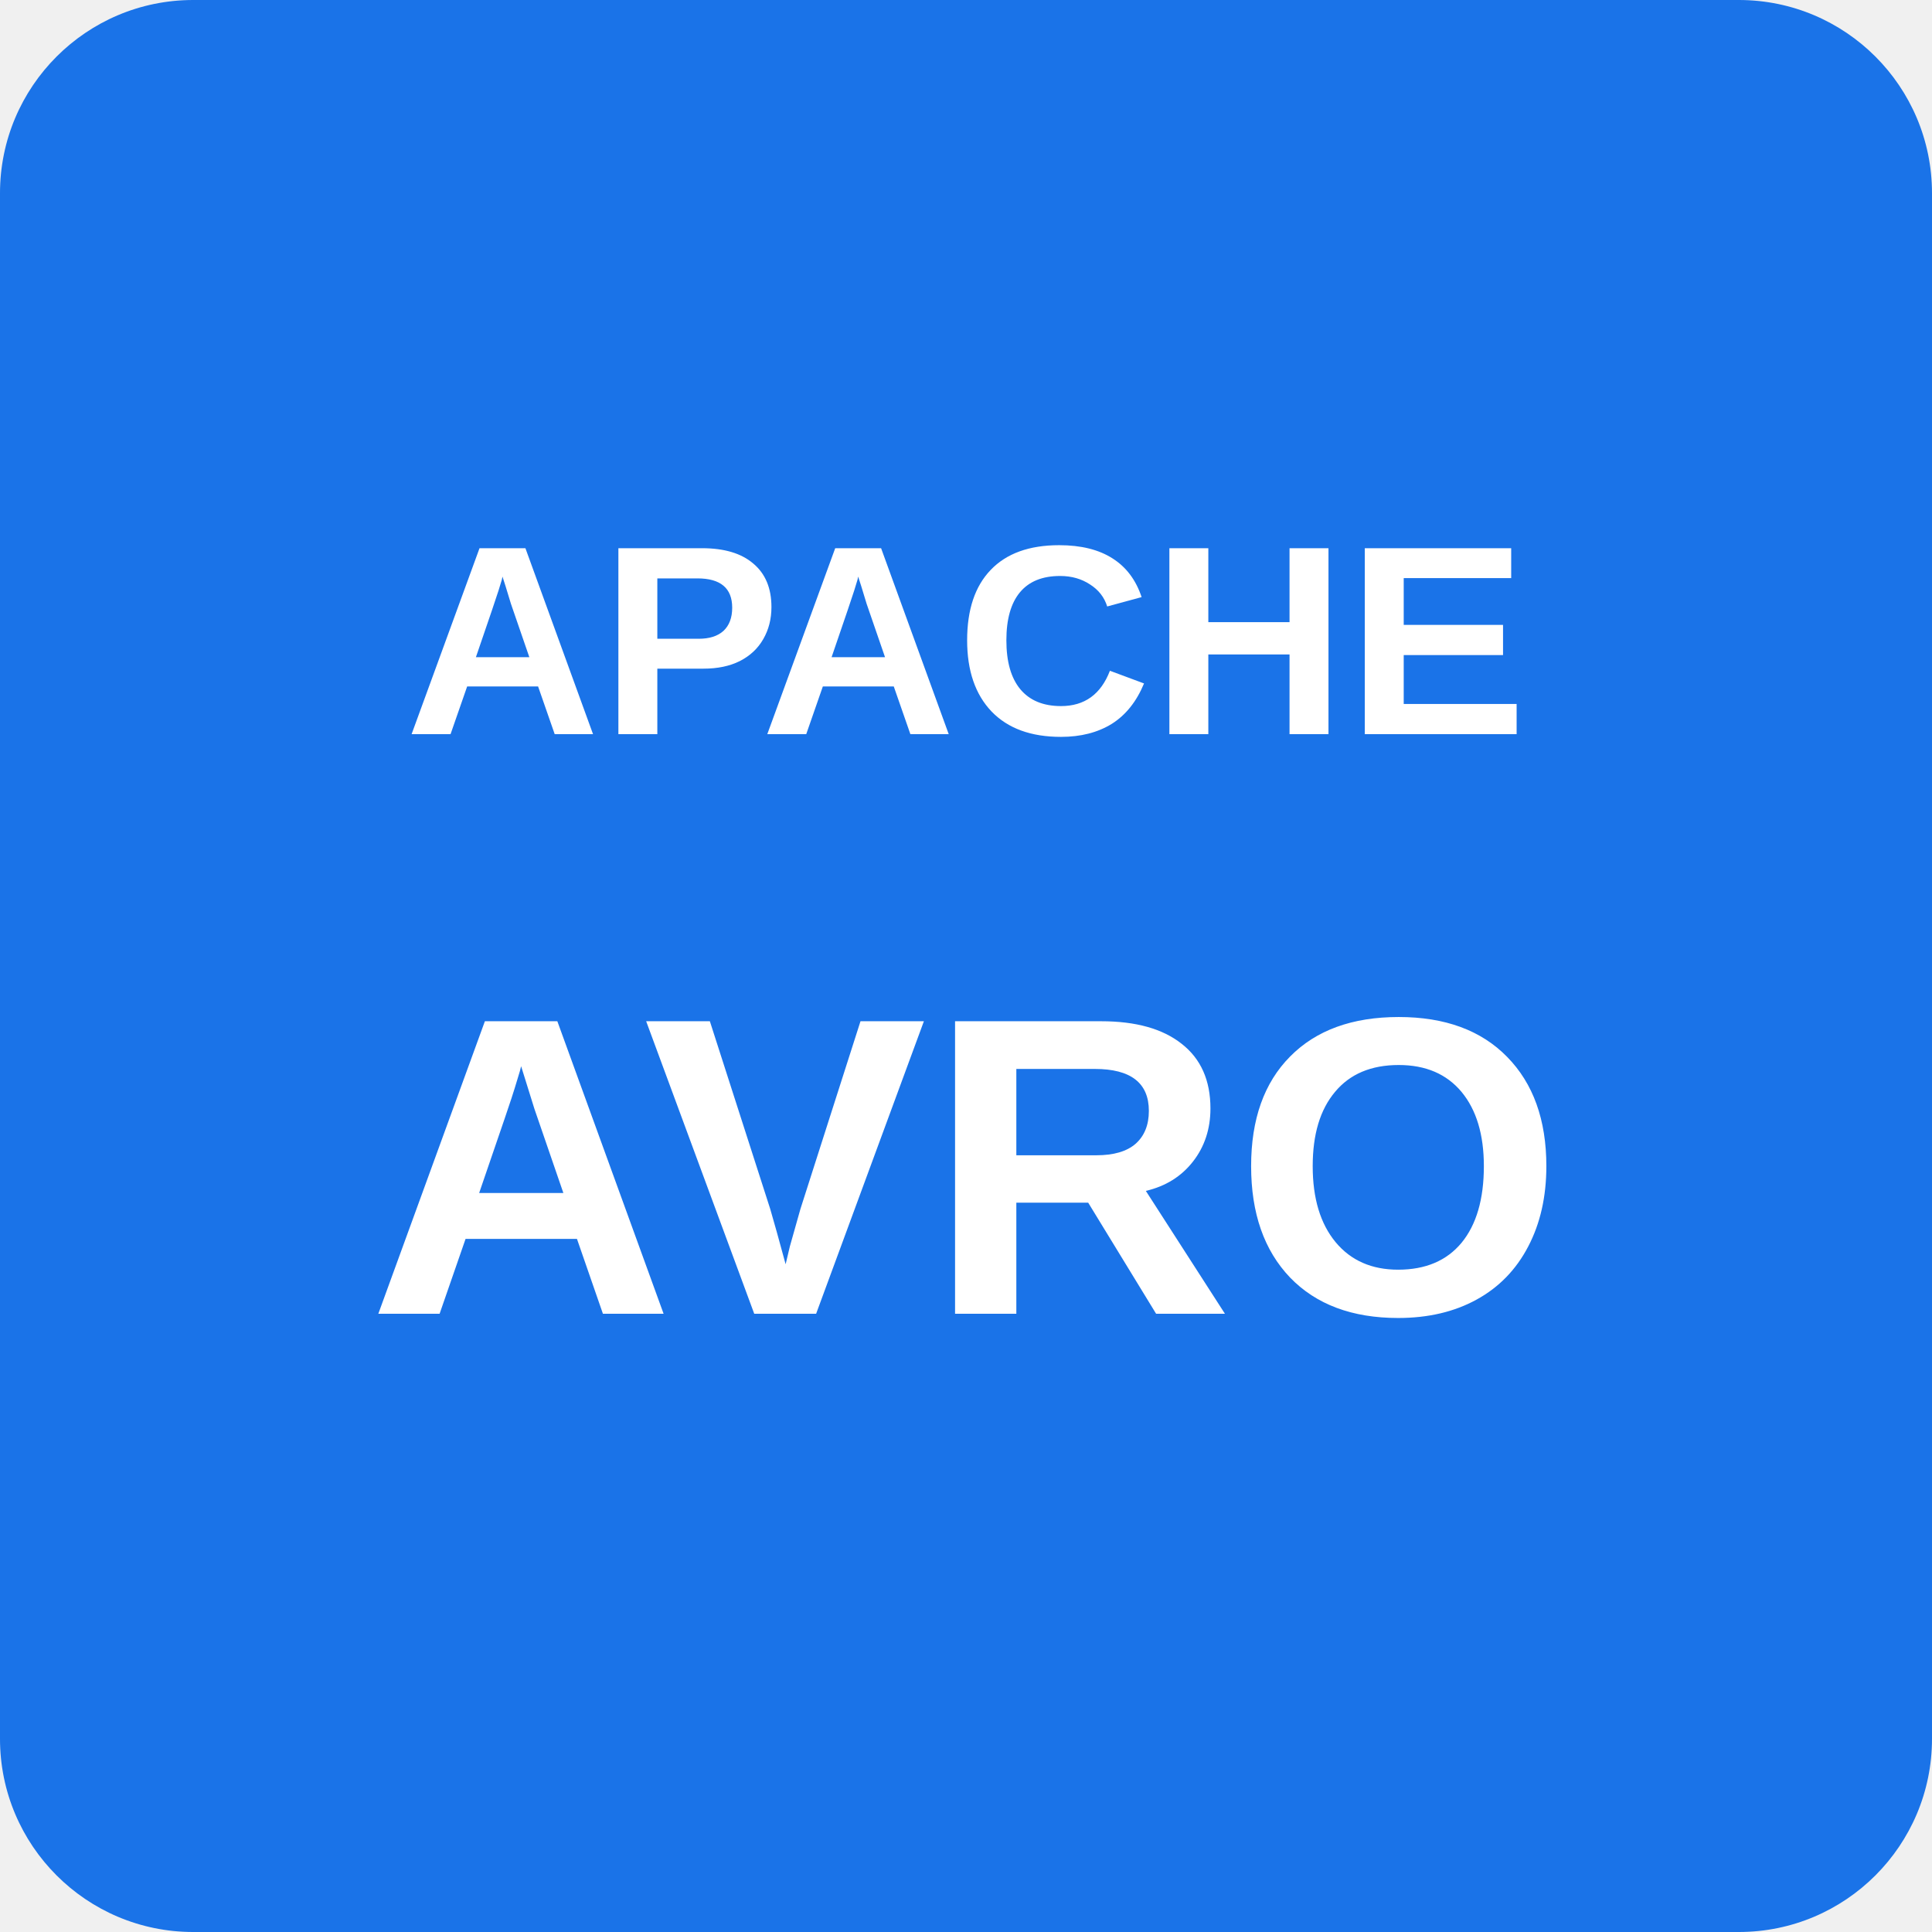
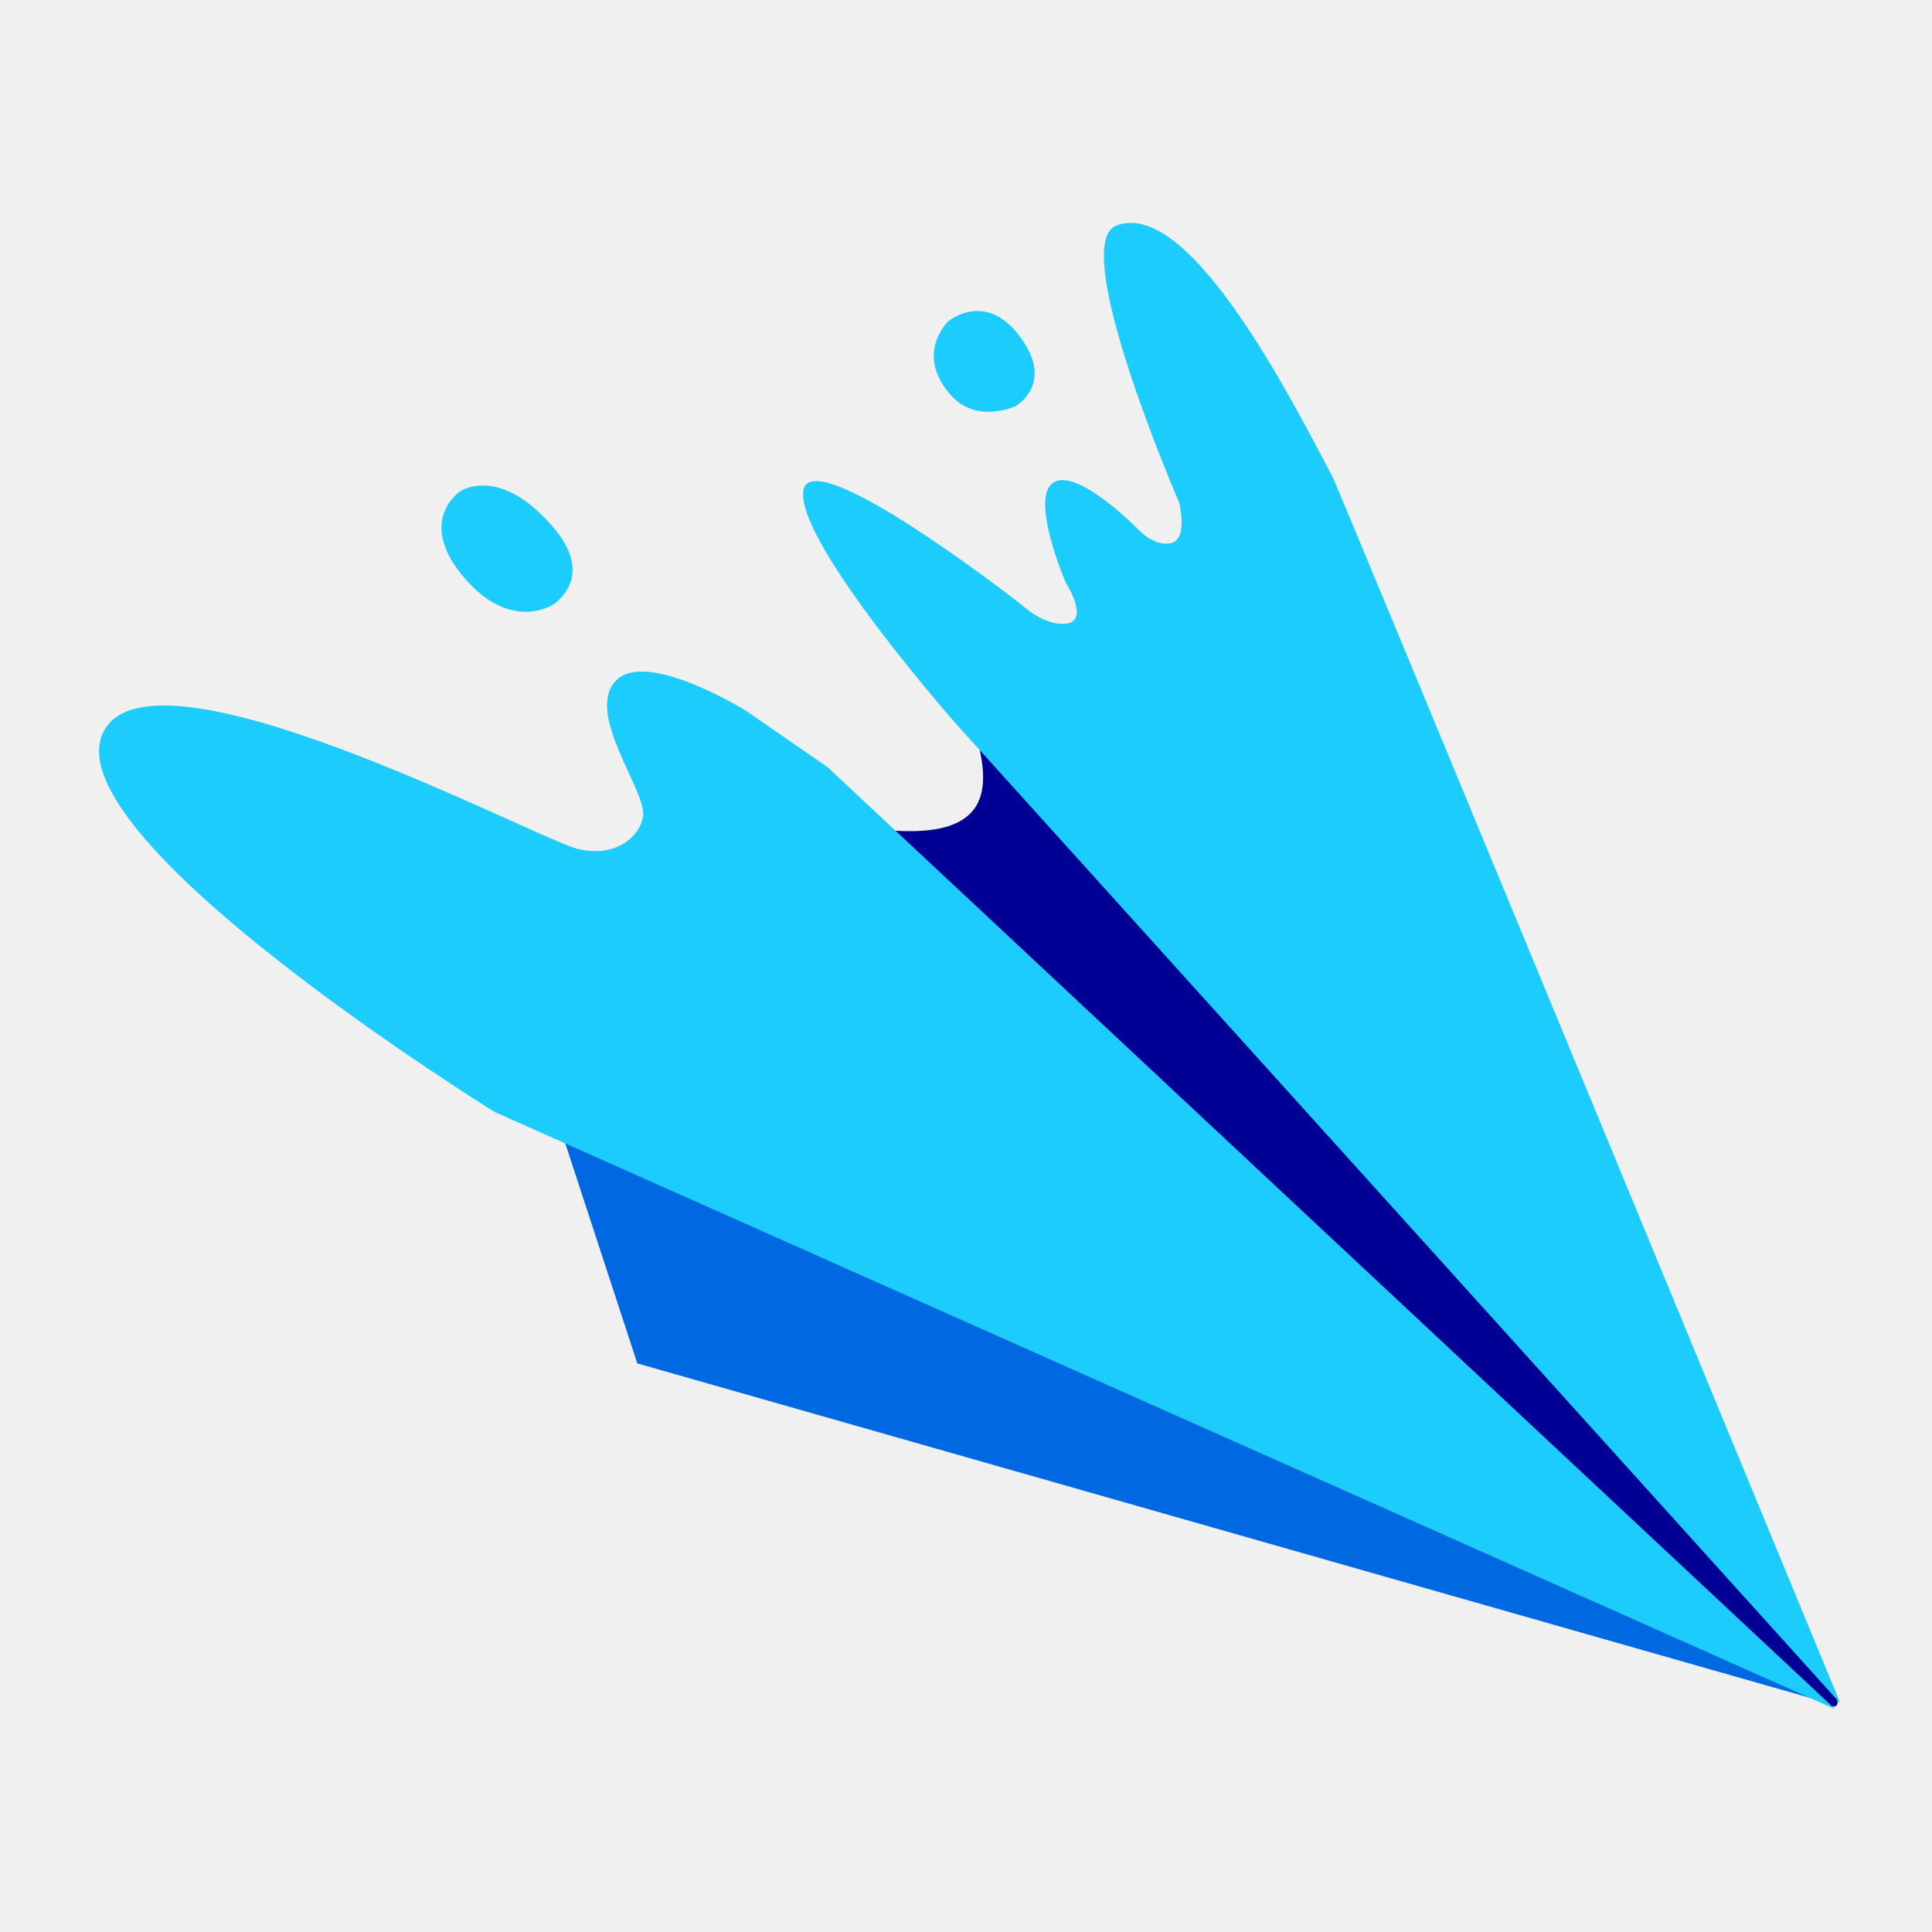
- <svg xmlns="http://www.w3.org/2000/svg" viewBox="0 0 100 100" width="100" height="100">
-   <rect width="100" height="100" rx="10" fill="#1a73e8" />
-   <text x="50" y="38" font-family="Arial,sans-serif" font-size="14" font-weight="bold" fill="white" text-anchor="middle">APACHE</text>
-   <text x="50" y="68" font-family="Arial,sans-serif" font-size="22" font-weight="bold" fill="white" text-anchor="middle">AVRO</text>
+ <svg xmlns="http://www.w3.org/2000/svg" version="1.1" width="390" height="390" viewBox="0 0 39 39" id="svg4">
+   <defs id="defs4" />
+   <path fill="#0068e0" d="m 11.323,22.812 1.542,4.71 24.131,6.882 z" id="path1" />
+   <path fill="#000094" d="m 19.748,15.014 c 0.297,1.175 -0.015,1.921 -1.917,1.736 l 19.07,17.673 c 0.216,0.087 0.254,-0.058 0.104,-0.279 z" id="path2" />
+   <path fill="#1cccfc" d="m 19.142,6.486 c 0,0 -0.68,0.642 0.035,1.473 0.531,0.617 1.324,0.239 1.324,0.239 0,0 0.731,-0.41 0.176,-1.275 C 19.955,5.798 19.142,6.486 19.142,6.486 Z M 37.043,34.5 9.99,22.449 c 0,0 -8.839,-5.467 -7.924,-7.627 0.892,-2.091 8.77,2.122 9.604,2.316 0.834,0.196 1.297,-0.332 1.313,-0.7 0.025,-0.531 -1.17,-2.048 -0.551,-2.697 0.617,-0.646 2.637,0.613 2.637,0.613 l 1.638,1.134 z" id="path3" />
+   <path fill="#1cccfc" d="M 37.15,34.386 19.297,14.61 c 0,0 -3.216,-3.651 -3.082,-4.696 0.134,-1.045 4.404,2.291 4.404,2.291 0,0 0.475,0.457 0.925,0.379 0.45,-0.076 -0.031,-0.824 -0.031,-0.824 0,0 -0.738,-1.714 -0.245,-2.022 0.495,-0.305 1.745,0.985 1.745,0.985 0,0 0.312,0.324 0.64,0.236 0.328,-0.089 0.152,-0.809 0.152,-0.809 0,0 -2.258,-5.207 -1.273,-5.595 1.502,-0.595 3.642,3.713 4.36,5.055 0.18,0.37 10.259,24.776 10.259,24.776 z M 9.29,9.916 c 0,0 -0.916,0.607 0.103,1.772 0.936,1.074 1.77,0.517 1.77,0.517 0,0 0.864,-0.528 0.035,-1.525 C 10.101,9.364 9.29,9.916 9.29,9.916 Z" id="path4" />
</svg>
